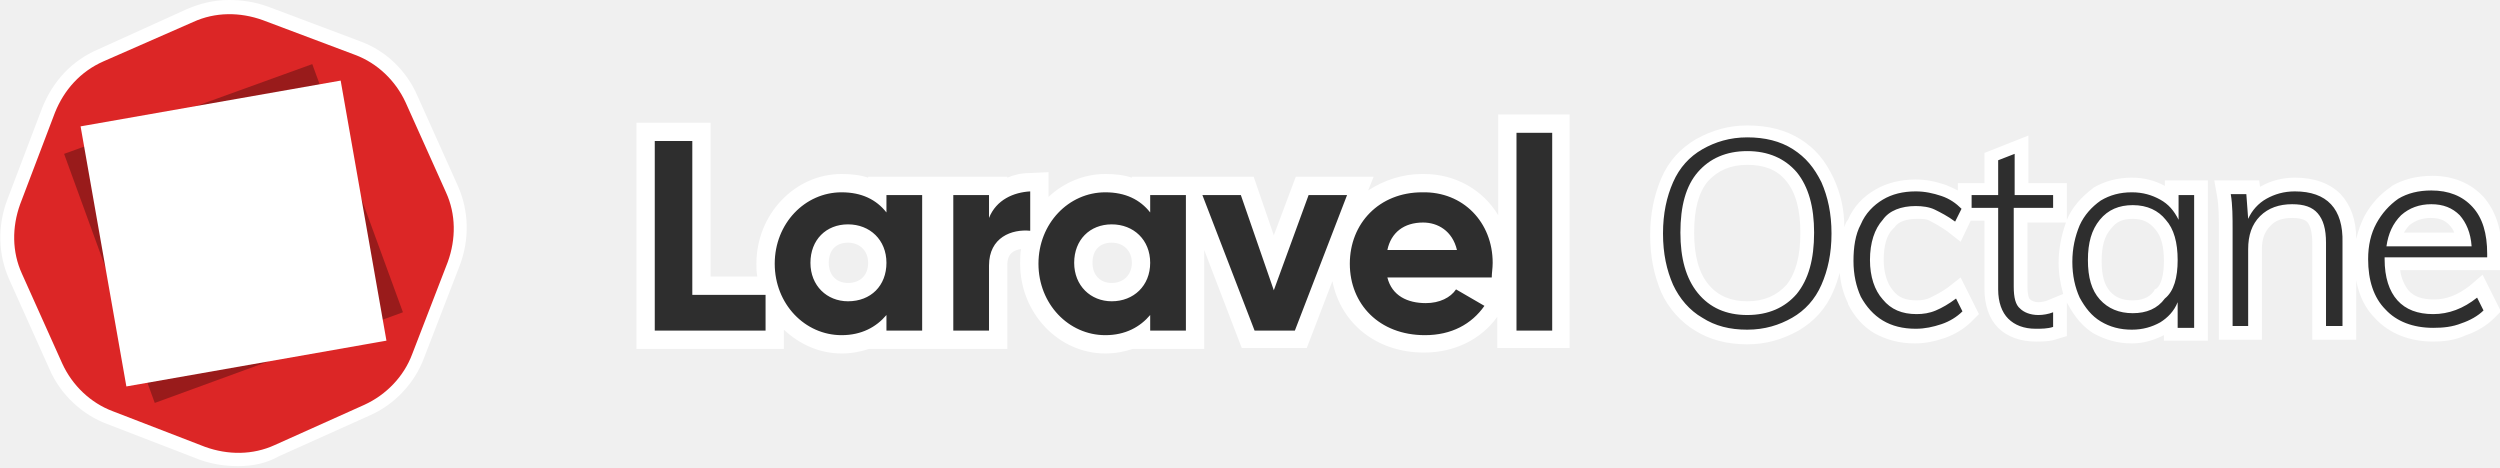
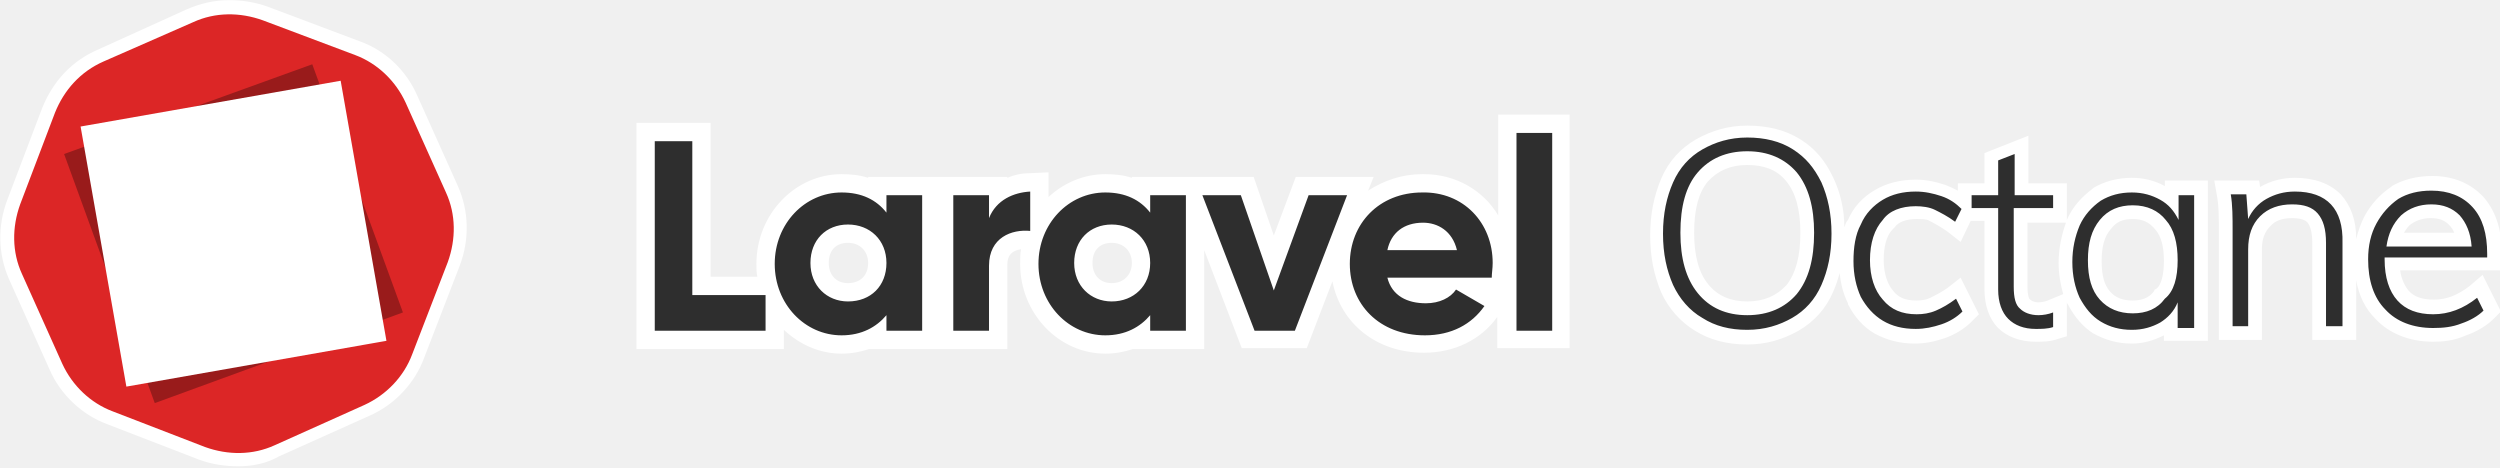
- <svg xmlns="http://www.w3.org/2000/svg" width="273" height="51" viewBox="0 0 273 51">
+ <svg xmlns="http://www.w3.org/2000/svg" width="337" height="63" viewBox="0 0 273 51">
  <style>.st0{fill:#fff}.st3{fill:#2e2e2e}</style>
  <path class="st0" d="M163.6 12.5v11c-1.6-2.7-4.6-4.5-8.1-4.5h-.2c-2.2 0-4.2.7-5.9 1.8l.6-1.5h-8.5l-2.4 6.4-2.2-6.4h-13.3v.1c-.9-.3-1.9-.4-2.9-.4-2.4 0-4.6 1-6.2 2.5v-2.7l-2.1.1c-.9 0-1.7.2-2.4.5v-.1H94.8v.1c-.9-.3-1.9-.4-2.9-.4-5.1 0-9.3 4.4-9.3 9.8 0 .5 0 .9.1 1.4h-5.1V13.4h-8.1v24.7h16.1V36c1.7 1.6 3.9 2.6 6.3 2.6 1.1 0 2.1-.2 3-.5H110V29c0-.5 0-1.6 1.5-1.8-.1.5-.1 1-.1 1.6 0 5.4 4.2 9.8 9.3 9.8 1.1 0 2.1-.2 3-.5h7.8V27.3l4.1 10.7h7.1l2.8-7.3c.9 4.6 4.8 7.8 10 7.8 3.3 0 6.2-1.4 8-3.9V38h7.9V12.5h-7.8zm-71 18.4c-1.3 0-2.1-.9-2.1-2.2 0-1.4.8-2.2 2.1-2.2s2.2.9 2.2 2.2c0 1.4-.9 2.2-2.2 2.2zm28.8 0c-1.3 0-2.1-.9-2.1-2.2 0-1.4.8-2.2 2.1-2.2s2.2.9 2.2 2.2-.9 2.2-2.2 2.2zM26 50.9c-1.4 0-2.8-.2-4.2-.7l-10.1-3.9c-2.7-1-5.1-3.2-6.3-6L1 30.5c-1.2-2.7-1.3-5.8-.2-8.7l3.8-10c1.2-3 3.3-5.2 6.1-6.4L20.4 1c1.4-.6 2.9-1 4.6-1 1.4 0 2.8.2 4.2.7l10.1 3.8c2.8 1 5.1 3.2 6.3 6l4.4 9.8c1.2 2.7 1.3 5.8.2 8.7l-3.9 10.1c-1 2.7-3.2 5.1-6 6.3l-9.8 4.4c-1.4.8-2.9 1.1-4.5 1.1z" />
  <path d="m6 12.3-3.8 10c-.9 2.5-.9 5.2.2 7.6l4.4 9.8c1.1 2.4 3.1 4.3 5.5 5.2l10.1 3.9c2.5.9 5.2.9 7.6-.2l9.8-4.4c2.4-1.1 4.3-3.1 5.2-5.5l3.9-10.1c.9-2.5.9-5.2-.2-7.6l-4.4-9.8c-1.1-2.4-3.1-4.3-5.5-5.2L28.7 2.2c-2.5-.9-5.2-.9-7.6.2l-9.8 4.3C8.8 7.8 7 9.8 6 12.3z" fill="#dc2626" />
  <path d="M7 16.8 34.1 7 44 34.1 16.9 44 7 16.8z" fill="#991b1b" />
  <path class="st0" d="m8.8 13.8 28.4-5 5 28.4-28.4 5-5-28.4zM232.8 37.5c-1.6 0-2.9-.4-4.2-1.1-1.1-.7-2-1.7-2.8-3.2 0 0-.1-.1-.1-.2v3.7l-1 .3c-.8.3-1.7.3-2.4.3-1.6 0-3.1-.5-4.1-1.5-1-1-1.5-2.5-1.5-4.3v-7.4h-1.5l-1.1 2.3-1.4-1.1c-.7-.5-1.4-.9-2-1.2-.3-.2-.8-.2-1.4-.2-1.1 0-2 .3-2.4.9l-.1.1-.1.1c-.7.7-1 1.9-1 3.4 0 1.4.4 2.6 1 3.3.6.8 1.4 1.1 2.6 1.1.6 0 1.1-.1 1.5-.3.6-.3 1.2-.6 1.9-1.1l1.4-1.1 2 4-.8.8c-.8.8-1.8 1.4-2.9 1.8-1.2.4-2.2.6-3.3.6-1.7 0-3.1-.4-4.4-1.1-1.2-.7-2.2-1.8-2.9-3.2v-.1c-.5-1-.8-2.1-.9-3.3-.2.7-.4 1.3-.7 2-.8 1.9-2.1 3.3-3.8 4.3-1.8 1-3.6 1.5-5.6 1.5-2.2 0-4.1-.5-5.7-1.5-1.5-.9-2.9-2.4-3.7-4.2-.8-1.9-1.2-3.9-1.2-6.2s.4-4.3 1.2-6.2c.8-1.9 2.1-3.3 3.8-4.3 1.8-1 3.6-1.5 5.6-1.5 2.3 0 4.2.5 5.8 1.5 1.6 1 2.7 2.3 3.6 4.2.8 1.7 1.2 3.5 1.2 5.4.1-.3.2-.6.4-.8.6-1.4 1.6-2.5 3-3.3 1.2-.7 2.7-1.1 4.4-1.1 1.1 0 2.1.2 3.3.6.5.2.9.4 1.3.6V20h2.9v-3.3l4.8-1.9V20h4.2v4c.6-1.4 1.6-2.5 2.8-3.4l.1-.1c1.2-.7 2.6-1.1 4.2-1.1 1.3 0 2.5.3 3.6.9v-.6h4.7v17.5h-4.8v-.6c-1.2.6-2.3.9-3.5.9zm-11.4-6.2c0 1 .2 1.3.2 1.3l.1.1c.1.1.4.3.9.3.3 0 .8-.1 1-.2l1.7-.7c-.3-1.1-.5-2.2-.5-3.4 0-1.5.3-3 .8-4.4h-4.2v7zM190.8 18c-1.8 0-3.2.6-4.3 1.8-1 1.2-1.5 3-1.5 5.6 0 2.5.5 4.4 1.6 5.7 1 1.2 2.4 1.8 4.2 1.8 1.8 0 3.2-.6 4.3-1.8 1-1.3 1.5-3.1 1.5-5.7 0-2.5-.5-4.4-1.6-5.7-1-1.2-2.4-1.7-4.2-1.7zm42.1 5.9c-1.1 0-1.8.3-2.4 1.1-.7.8-1 1.9-1 3.5s.3 2.6.9 3.3c.6.7 1.4 1 2.5 1 1.4 0 2-.6 2.3-1l.1-.2.2-.1c.5-.4.8-1.5.8-3 0-1.6-.3-2.7-.9-3.4-.7-.9-1.5-1.2-2.5-1.2zm32.8 13.4c-2.6 0-4.8-.9-6.3-2.5-1.1-1.1-1.8-2.5-2.1-4.2v6.5h-4.8V26.5c0-1.1-.2-1.8-.5-2.2-.1-.1-.4-.5-1.7-.5-1.1 0-1.9.3-2.4.9-.6.6-.9 1.4-.9 2.5v9.9h-4.7V25.2c0-1.4 0-2.7-.2-3.8l-.3-1.7h4.9l.1.7c1.2-.7 2.5-1 3.8-1 2.1 0 3.8.6 5 1.8 1.1 1.2 1.7 2.8 1.7 4.9.2-.9.5-1.7.9-2.5.7-1.3 1.7-2.4 2.9-3.2l.1-.1c1.2-.7 2.7-1.1 4.4-1.1 2.3 0 4.2.8 5.6 2.3 1.3 1.5 2 3.5 2 6.1v1.9h-11.1c.1.9.5 1.7.9 2.2.6.7 1.5 1 2.8 1 1.4 0 2.6-.5 3.9-1.5l1.4-1.2 2 4-.8.8c-.7.7-1.8 1.4-3 1.8-1.3.6-2.6.7-3.6.7zm2.3-11.9c-.1-.3-.3-.6-.6-.9-.5-.5-1.1-.7-2-.7-.9 0-1.7.3-2.3.8-.2.2-.4.5-.6.8h5.5z" />
  <path class="st3" d="M219.9 21.3h4.3v1.4h-4.3v8.6c0 1.2.2 2 .7 2.4.4.4 1.1.7 2 .7.5 0 1.1-.1 1.6-.3v1.6c-.6.2-1.3.2-1.9.2-1.3 0-2.3-.4-3-1.1-.7-.7-1.1-1.8-1.1-3.2v-8.9h-2.9v-1.4h2.9v-3.8l1.8-.7v4.5h-.1zm-10.7 1.2c.7 0 1.5.1 2.1.4s1.4.7 2.2 1.3l.7-1.4c-.6-.6-1.3-1.1-2.2-1.4s-1.8-.5-2.8-.5c-1.4 0-2.6.3-3.6.9s-1.9 1.5-2.4 2.7c-.6 1.1-.8 2.5-.8 4s.3 2.8.8 3.9c.6 1.1 1.4 2 2.4 2.6s2.2.9 3.6.9c1 0 1.9-.2 2.8-.5.9-.3 1.7-.8 2.3-1.4l-.7-1.4c-.8.6-1.5 1-2.2 1.3-.7.3-1.4.4-2.1.4-1.6 0-2.8-.5-3.7-1.6-.9-1-1.4-2.5-1.4-4.3 0-1.9.5-3.4 1.4-4.4.7-1 2-1.5 3.6-1.5zm-10.3-2.6c.7 1.6 1.1 3.4 1.1 5.6s-.4 4-1.1 5.6c-.7 1.6-1.8 2.8-3.2 3.6s-3 1.3-4.9 1.3-3.5-.4-4.9-1.3c-1.4-.8-2.5-2.1-3.2-3.6-.7-1.6-1.1-3.4-1.1-5.6s.4-4 1.1-5.6c.7-1.6 1.8-2.8 3.2-3.6 1.4-.8 3-1.3 4.9-1.3s3.6.4 5 1.3 2.3 2 3.1 3.6zm-.8 5.5c0-2.8-.6-5-1.9-6.6-1.3-1.5-3.1-2.3-5.4-2.3-2.3 0-4.1.8-5.4 2.3-1.3 1.5-1.9 3.7-1.9 6.6 0 2.8.6 5 1.9 6.6 1.3 1.6 3.1 2.4 5.4 2.4s4.1-.8 5.4-2.3c1.3-1.6 1.9-3.8 1.9-6.7zm62.3 2.9c0 2 .5 3.5 1.4 4.5s2.2 1.5 3.9 1.5c1.7 0 3.3-.6 4.8-1.8l.7 1.4c-.6.6-1.5 1.1-2.4 1.4-1 .4-2 .5-3.1.5-2.2 0-4-.7-5.2-2-1.3-1.3-1.9-3.2-1.9-5.5 0-1.5.3-2.8.9-3.9s1.4-2 2.4-2.7c1-.6 2.2-.9 3.6-.9 1.9 0 3.4.6 4.5 1.8 1.1 1.2 1.6 2.9 1.6 5.1v.4h-11.2v.2zm.2-1.4h9.3c-.1-1.5-.6-2.6-1.3-3.4-.8-.8-1.8-1.2-3.1-1.2s-2.4.4-3.3 1.2c-.9.9-1.4 2-1.6 3.4zm-22.8-5.6h1.8v14.5h-1.8V33c-.4 1-1.1 1.7-1.9 2.2-.9.5-1.9.8-3.1.8-1.3 0-2.4-.3-3.4-.9-1-.6-1.7-1.5-2.3-2.6-.5-1.1-.8-2.4-.8-3.9s.3-2.8.8-4c.5-1.1 1.3-2 2.3-2.7 1-.6 2.1-.9 3.4-.9 1.2 0 2.2.3 3.1.8.9.5 1.5 1.2 2 2.2v-2.7h-.1zm0 7.1c0-1.9-.4-3.4-1.3-4.4-.8-1-2-1.6-3.6-1.6-1.5 0-2.7.5-3.6 1.6-.9 1.1-1.3 2.5-1.3 4.4s.4 3.3 1.3 4.3 2.1 1.5 3.6 1.5 2.7-.5 3.5-1.6c1-.8 1.4-2.3 1.4-4.2zm12.8-7.5c-1.2 0-2.2.3-3.1.8-.9.5-1.6 1.3-2 2.2l-.2-2.7h-1.7c.2 1.2.2 2.5.2 4v10.4h1.7v-8.4c0-1.5.4-2.7 1.3-3.6.9-.9 2.1-1.3 3.5-1.3 1.3 0 2.2.3 2.8 1s.9 1.7.9 3.2v9.1h1.8v-9.1c.1-3.7-1.7-5.6-5.2-5.6zM75.6 32.2h8v3.9H71.5V15.4h4.1zM96.8 21.3v1.9c-1.1-1.4-2.7-2.2-4.9-2.2-4 0-7.3 3.4-7.3 7.8s3.3 7.8 7.3 7.8c2.2 0 3.8-.9 4.9-2.2v1.7h3.9V21.3h-3.9zm-4.2 11.6c-2.3 0-4.1-1.7-4.1-4.2s1.7-4.2 4.1-4.2c2.4 0 4.2 1.7 4.2 4.2s-1.7 4.2-4.2 4.2zM108 23.8v-2.5h-3.9v14.8h3.9V29c0-3.1 2.5-4 4.5-3.8v-4.3c-1.8.1-3.7.9-4.5 2.9zM125.6 21.3v1.9c-1.1-1.4-2.7-2.2-4.9-2.2-4 0-7.3 3.4-7.3 7.8s3.3 7.8 7.3 7.8c2.2 0 3.8-.9 4.9-2.2v1.7h3.9V21.3h-3.9zm-4.2 11.6c-2.3 0-4.1-1.7-4.1-4.2s1.7-4.2 4.1-4.2c2.4 0 4.2 1.7 4.2 4.2s-1.8 4.2-4.2 4.2zM139.1 31.7l-3.6-10.4h-4.2l5.7 14.8h4.4l5.7-14.8h-4.2l-3.8 10.4zM163 28.7c0-4.4-3.2-7.8-7.7-7.7-4.7 0-7.9 3.4-7.9 7.8s3.2 7.8 8.2 7.8c2.9 0 5.1-1.2 6.5-3.2l-3.1-1.8c-.6.9-1.8 1.5-3.3 1.5-2 0-3.7-.8-4.2-2.8h11.4c0-.5.1-1 .1-1.6zm-11.5-1.4c.4-1.9 1.8-3 3.9-3 1.6 0 3.2.9 3.7 3h-7.6zM165.6 14.5h3.9v21.6h-3.9z" />
</svg>
